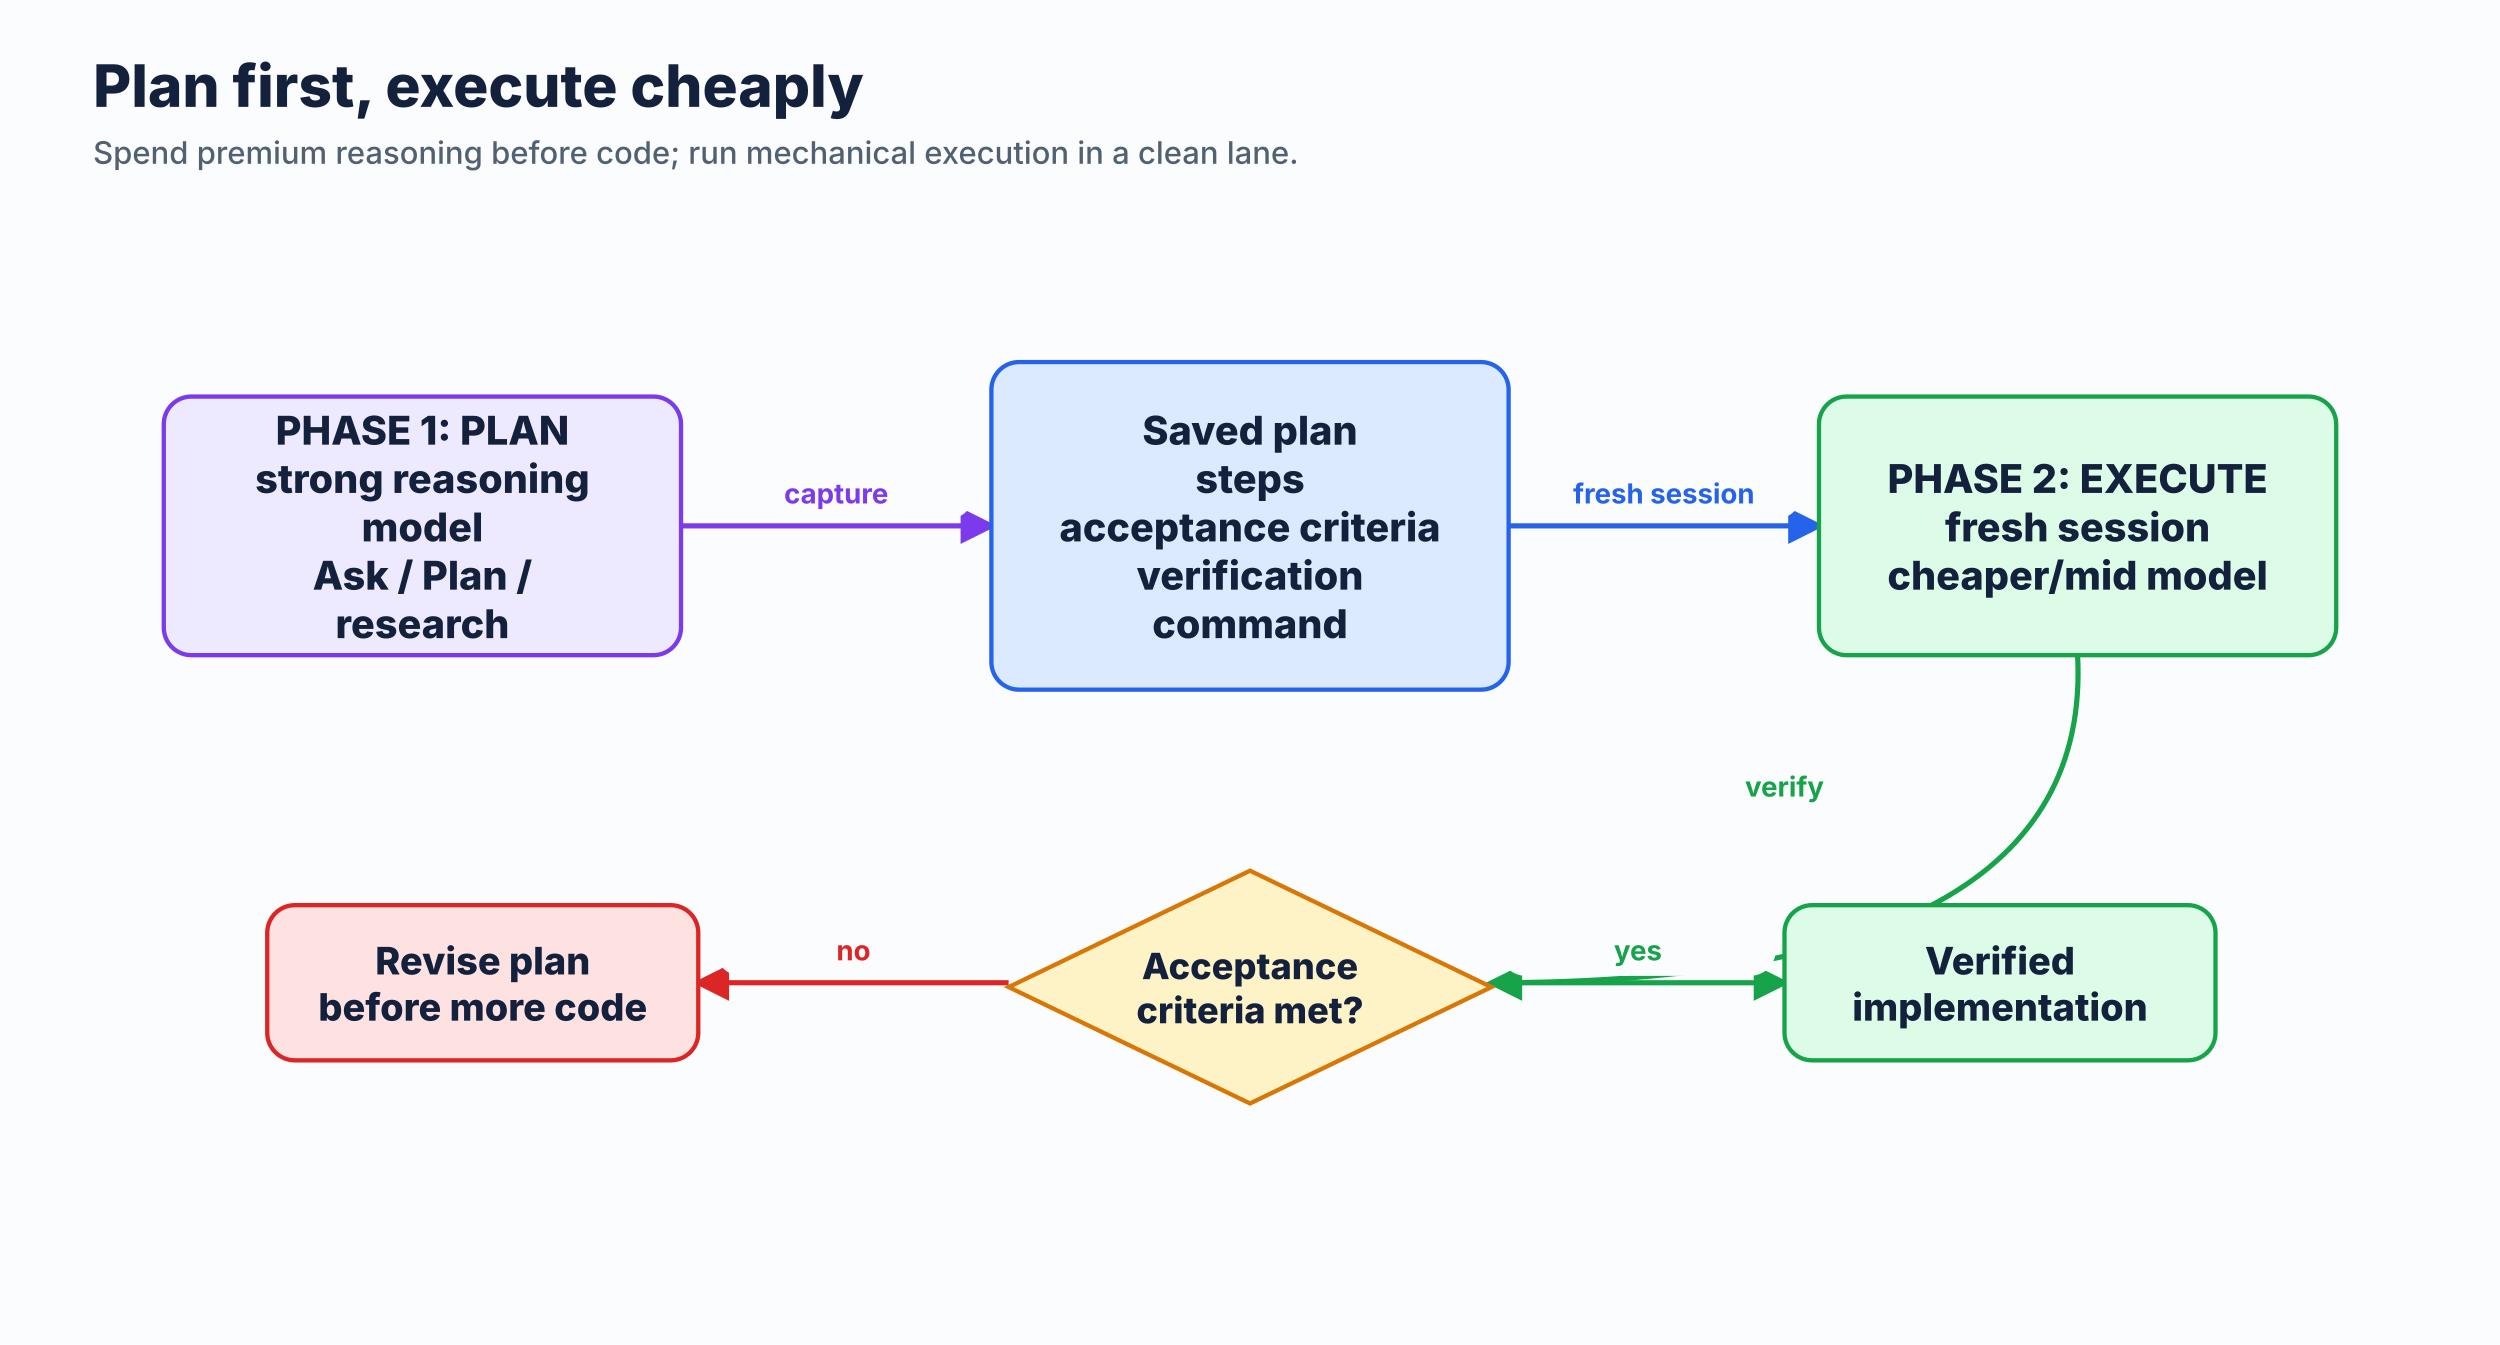
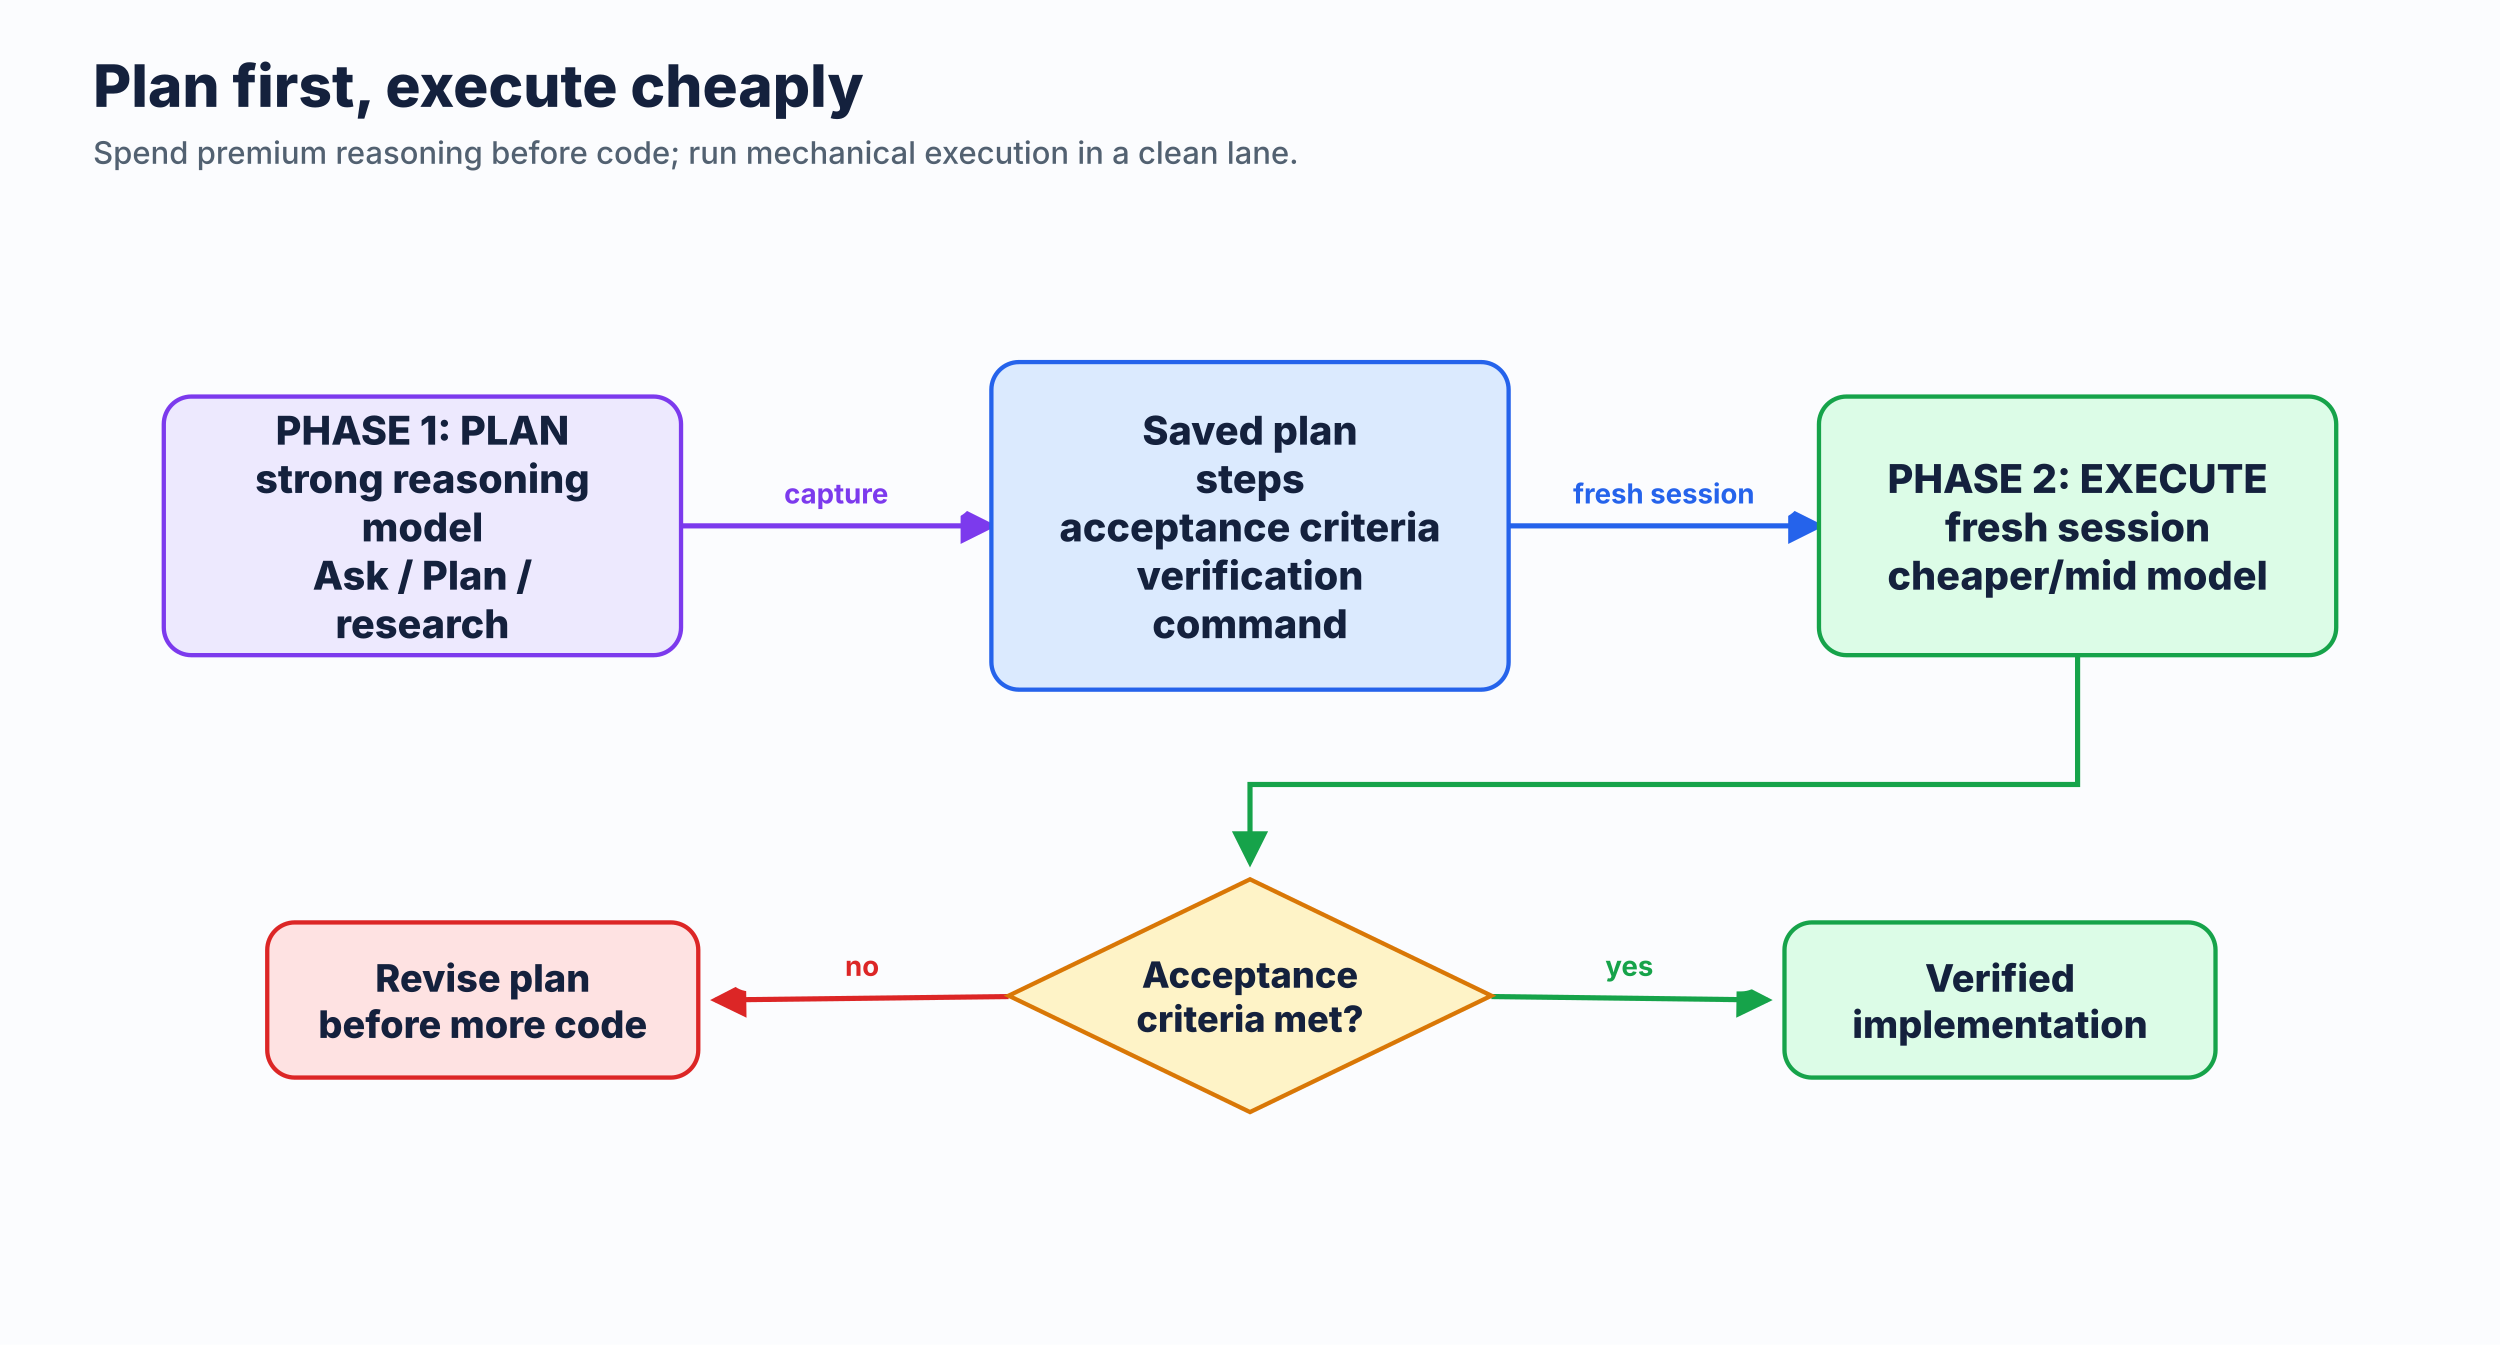
<svg xmlns="http://www.w3.org/2000/svg" width="1450" height="780" viewBox="0 0 1450 780">
  <defs>
    <marker id="arrow_16a34a" viewBox="0 0 10 10" refX="8.5" refY="5" markerWidth="7" markerHeight="7" orient="auto-start-reverse">
      <path d="M 0 0 L 10 5 L 0 10 z" fill="#16a34a" />
    </marker>
    <marker id="arrow_2563eb" viewBox="0 0 10 10" refX="8.5" refY="5" markerWidth="7" markerHeight="7" orient="auto-start-reverse">
      <path d="M 0 0 L 10 5 L 0 10 z" fill="#2563eb" />
    </marker>
    <marker id="arrow_7c3aed" viewBox="0 0 10 10" refX="8.5" refY="5" markerWidth="7" markerHeight="7" orient="auto-start-reverse">
      <path d="M 0 0 L 10 5 L 0 10 z" fill="#7c3aed" />
    </marker>
    <marker id="arrow_dc2626" viewBox="0 0 10 10" refX="8.5" refY="5" markerWidth="7" markerHeight="7" orient="auto-start-reverse">
      <path d="M 0 0 L 10 5 L 0 10 z" fill="#dc2626" />
    </marker>
    <filter id="shadow" x="-10%" y="-10%" width="120%" height="120%">
      <feDropShadow dx="0" dy="5" stdDeviation="5" flood-color="#0f172a" flood-opacity="0.13" />
    </filter>
  </defs>
  <rect width="100%" height="100%" fill="#fbfcfe" />
  <text x="54" y="62" font-family="Inter,Segoe UI,Arial,sans-serif" font-size="34" font-weight="800" fill="#14213d">Plan first, execute cheaply</text>
  <text x="54" y="95" font-family="Inter,Segoe UI,Arial,sans-serif" font-size="18" font-weight="500" fill="#526171">Spend premium reasoning before code; run mechanical execution in a clean lane.</text>
  <path d="M 395 305 L 575 305" fill="none" stroke="#7c3aed" stroke-width="3" marker-end="url(#arrow_7c3aed)" />
  <rect x="405.0" y="271.0" width="160" height="30" rx="15" fill="#fbfcfe" stroke="none" />
  <text x="485.0" y="292.0" text-anchor="middle" font-family="Inter,Segoe UI,Arial,sans-serif" font-size="16" font-weight="700" fill="#7c3aed">capture</text>
  <path d="M 875 305 L 1055 305" fill="none" stroke="#2563eb" stroke-width="3" marker-end="url(#arrow_2563eb)" />
  <rect x="885.0" y="271.0" width="160" height="30" rx="15" fill="#fbfcfe" stroke="none" />
  <text x="965.0" y="292.0" text-anchor="middle" font-family="Inter,Segoe UI,Arial,sans-serif" font-size="16" font-weight="700" fill="#2563eb">fresh session</text>
-   <path d="M 1205 380 Q 1215 570 865 570" fill="none" stroke="#16a34a" stroke-width="3" marker-end="url(#arrow_16a34a)" />
-   <rect x="955.0" y="441.0" width="160" height="30" rx="15" fill="#fbfcfe" stroke="none" />
-   <text x="1035.0" y="462.0" text-anchor="middle" font-family="Inter,Segoe UI,Arial,sans-serif" font-size="16" font-weight="700" fill="#16a34a">verify</text>
-   <path d="M 865 570 L 1035 570" fill="none" stroke="#16a34a" stroke-width="3" marker-end="url(#arrow_16a34a)" />
-   <rect x="870.0" y="536.0" width="160" height="30" rx="15" fill="#fbfcfe" stroke="none" />
-   <text x="950.0" y="557.0" text-anchor="middle" font-family="Inter,Segoe UI,Arial,sans-serif" font-size="16" font-weight="700" fill="#16a34a">yes</text>
-   <path d="M 585 570 L 405 570" fill="none" stroke="#dc2626" stroke-width="3" marker-end="url(#arrow_dc2626)" />
-   <rect x="415.0" y="536.0" width="160" height="30" rx="15" fill="#fbfcfe" stroke="none" />
-   <text x="495.0" y="557.0" text-anchor="middle" font-family="Inter,Segoe UI,Arial,sans-serif" font-size="16" font-weight="700" fill="#dc2626">no</text>
+   <path d="M 1205 380 L 1205 455 L 725 455 L 725 500" fill="none" stroke="#16a34a" stroke-width="3" marker-end="url(#arrow_16a34a)" />
+   <path d="M 865 578 L 1025 580" fill="none" stroke="#16a34a" stroke-width="3" marker-end="url(#arrow_16a34a)" />
+   <rect x="865.0" y="545.0" width="160" height="30" rx="15" fill="#fbfcfe" stroke="none" />
+   <text x="945.0" y="566.0" text-anchor="middle" font-family="Inter,Segoe UI,Arial,sans-serif" font-size="16" font-weight="700" fill="#16a34a">yes</text>
+   <path d="M 585 578 L 415 580" fill="none" stroke="#dc2626" stroke-width="3" marker-end="url(#arrow_dc2626)" />
+   <rect x="420.0" y="545.0" width="160" height="30" rx="15" fill="#fbfcfe" stroke="none" />
+   <text x="500.0" y="566.0" text-anchor="middle" font-family="Inter,Segoe UI,Arial,sans-serif" font-size="16" font-weight="700" fill="#dc2626">no</text>
  <rect x="95" y="230" width="300" height="150" rx="16" fill="#ede9fe" stroke="#7c3aed" stroke-width="2.5" />
  <text x="245.0" y="257.9" text-anchor="middle" font-family="Inter,Segoe UI,Arial,sans-serif" font-size="23" font-weight="800" fill="#14213d">PHASE 1: PLAN</text>
  <text x="245.0" y="285.9" text-anchor="middle" font-family="Inter,Segoe UI,Arial,sans-serif" font-size="23" font-weight="800" fill="#14213d">strong reasoning</text>
  <text x="245.0" y="314.0" text-anchor="middle" font-family="Inter,Segoe UI,Arial,sans-serif" font-size="23" font-weight="800" fill="#14213d">model</text>
  <text x="245.0" y="342.0" text-anchor="middle" font-family="Inter,Segoe UI,Arial,sans-serif" font-size="23" font-weight="800" fill="#14213d">Ask / Plan /</text>
  <text x="245.0" y="370.1" text-anchor="middle" font-family="Inter,Segoe UI,Arial,sans-serif" font-size="23" font-weight="800" fill="#14213d">research</text>
  <rect x="575" y="210" width="300" height="190" rx="16" fill="#dbeafe" stroke="#2563eb" stroke-width="2.5" />
  <text x="725.0" y="257.9" text-anchor="middle" font-family="Inter,Segoe UI,Arial,sans-serif" font-size="23" font-weight="800" fill="#14213d">Saved plan</text>
  <text x="725.0" y="285.9" text-anchor="middle" font-family="Inter,Segoe UI,Arial,sans-serif" font-size="23" font-weight="800" fill="#14213d">steps</text>
  <text x="725.0" y="314.0" text-anchor="middle" font-family="Inter,Segoe UI,Arial,sans-serif" font-size="23" font-weight="800" fill="#14213d">acceptance criteria</text>
  <text x="725.0" y="342.0" text-anchor="middle" font-family="Inter,Segoe UI,Arial,sans-serif" font-size="23" font-weight="800" fill="#14213d">verification</text>
  <text x="725.0" y="370.1" text-anchor="middle" font-family="Inter,Segoe UI,Arial,sans-serif" font-size="23" font-weight="800" fill="#14213d">command</text>
  <rect x="1055" y="230" width="300" height="150" rx="16" fill="#dcfce7" stroke="#16a34a" stroke-width="2.5" />
  <text x="1205.0" y="285.9" text-anchor="middle" font-family="Inter,Segoe UI,Arial,sans-serif" font-size="23" font-weight="800" fill="#14213d">PHASE 2: EXECUTE</text>
  <text x="1205.0" y="314.0" text-anchor="middle" font-family="Inter,Segoe UI,Arial,sans-serif" font-size="23" font-weight="800" fill="#14213d">fresh session</text>
  <text x="1205.0" y="342.0" text-anchor="middle" font-family="Inter,Segoe UI,Arial,sans-serif" font-size="23" font-weight="800" fill="#14213d">cheaper/mid model</text>
-   <polygon points="725.0,505 865,572.5 725.0,640 585,572.5" fill="#fef3c7" stroke="#d97706" stroke-width="2.5" />
-   <text x="725.0" y="567.9" text-anchor="middle" font-family="Inter,Segoe UI,Arial,sans-serif" font-size="21" font-weight="800" fill="#14213d">Acceptance</text>
-   <text x="725.0" y="593.5" text-anchor="middle" font-family="Inter,Segoe UI,Arial,sans-serif" font-size="21" font-weight="800" fill="#14213d">criteria met?</text>
-   <rect x="1035" y="525" width="250" height="90" rx="16" fill="#dcfce7" stroke="#16a34a" stroke-width="2.5" />
-   <text x="1160.0" y="565.2" text-anchor="middle" font-family="Inter,Segoe UI,Arial,sans-serif" font-size="22" font-weight="800" fill="#14213d">Verified</text>
-   <text x="1160.0" y="592.0" text-anchor="middle" font-family="Inter,Segoe UI,Arial,sans-serif" font-size="22" font-weight="800" fill="#14213d">implementation</text>
-   <rect x="155" y="525" width="250" height="90" rx="16" fill="#fee2e2" stroke="#dc2626" stroke-width="2.5" />
-   <text x="280.0" y="565.2" text-anchor="middle" font-family="Inter,Segoe UI,Arial,sans-serif" font-size="22" font-weight="800" fill="#14213d">Revise plan</text>
-   <text x="280.0" y="592.0" text-anchor="middle" font-family="Inter,Segoe UI,Arial,sans-serif" font-size="22" font-weight="800" fill="#14213d">before more code</text>
+   <polygon points="725.0,510 865,577.5 725.0,645 585,577.5" fill="#fef3c7" stroke="#d97706" stroke-width="2.5" />
+   <text x="725.0" y="572.9" text-anchor="middle" font-family="Inter,Segoe UI,Arial,sans-serif" font-size="21" font-weight="800" fill="#14213d">Acceptance</text>
+   <text x="725.0" y="598.5" text-anchor="middle" font-family="Inter,Segoe UI,Arial,sans-serif" font-size="21" font-weight="800" fill="#14213d">criteria met?</text>
+   <rect x="1035" y="535" width="250" height="90" rx="16" fill="#dcfce7" stroke="#16a34a" stroke-width="2.5" />
+   <text x="1160.0" y="575.2" text-anchor="middle" font-family="Inter,Segoe UI,Arial,sans-serif" font-size="22" font-weight="800" fill="#14213d">Verified</text>
+   <text x="1160.0" y="602.0" text-anchor="middle" font-family="Inter,Segoe UI,Arial,sans-serif" font-size="22" font-weight="800" fill="#14213d">implementation</text>
+   <rect x="155" y="535" width="250" height="90" rx="16" fill="#fee2e2" stroke="#dc2626" stroke-width="2.5" />
+   <text x="280.0" y="575.2" text-anchor="middle" font-family="Inter,Segoe UI,Arial,sans-serif" font-size="22" font-weight="800" fill="#14213d">Revise plan</text>
+   <text x="280.0" y="602.0" text-anchor="middle" font-family="Inter,Segoe UI,Arial,sans-serif" font-size="22" font-weight="800" fill="#14213d">before more code</text>
</svg>
